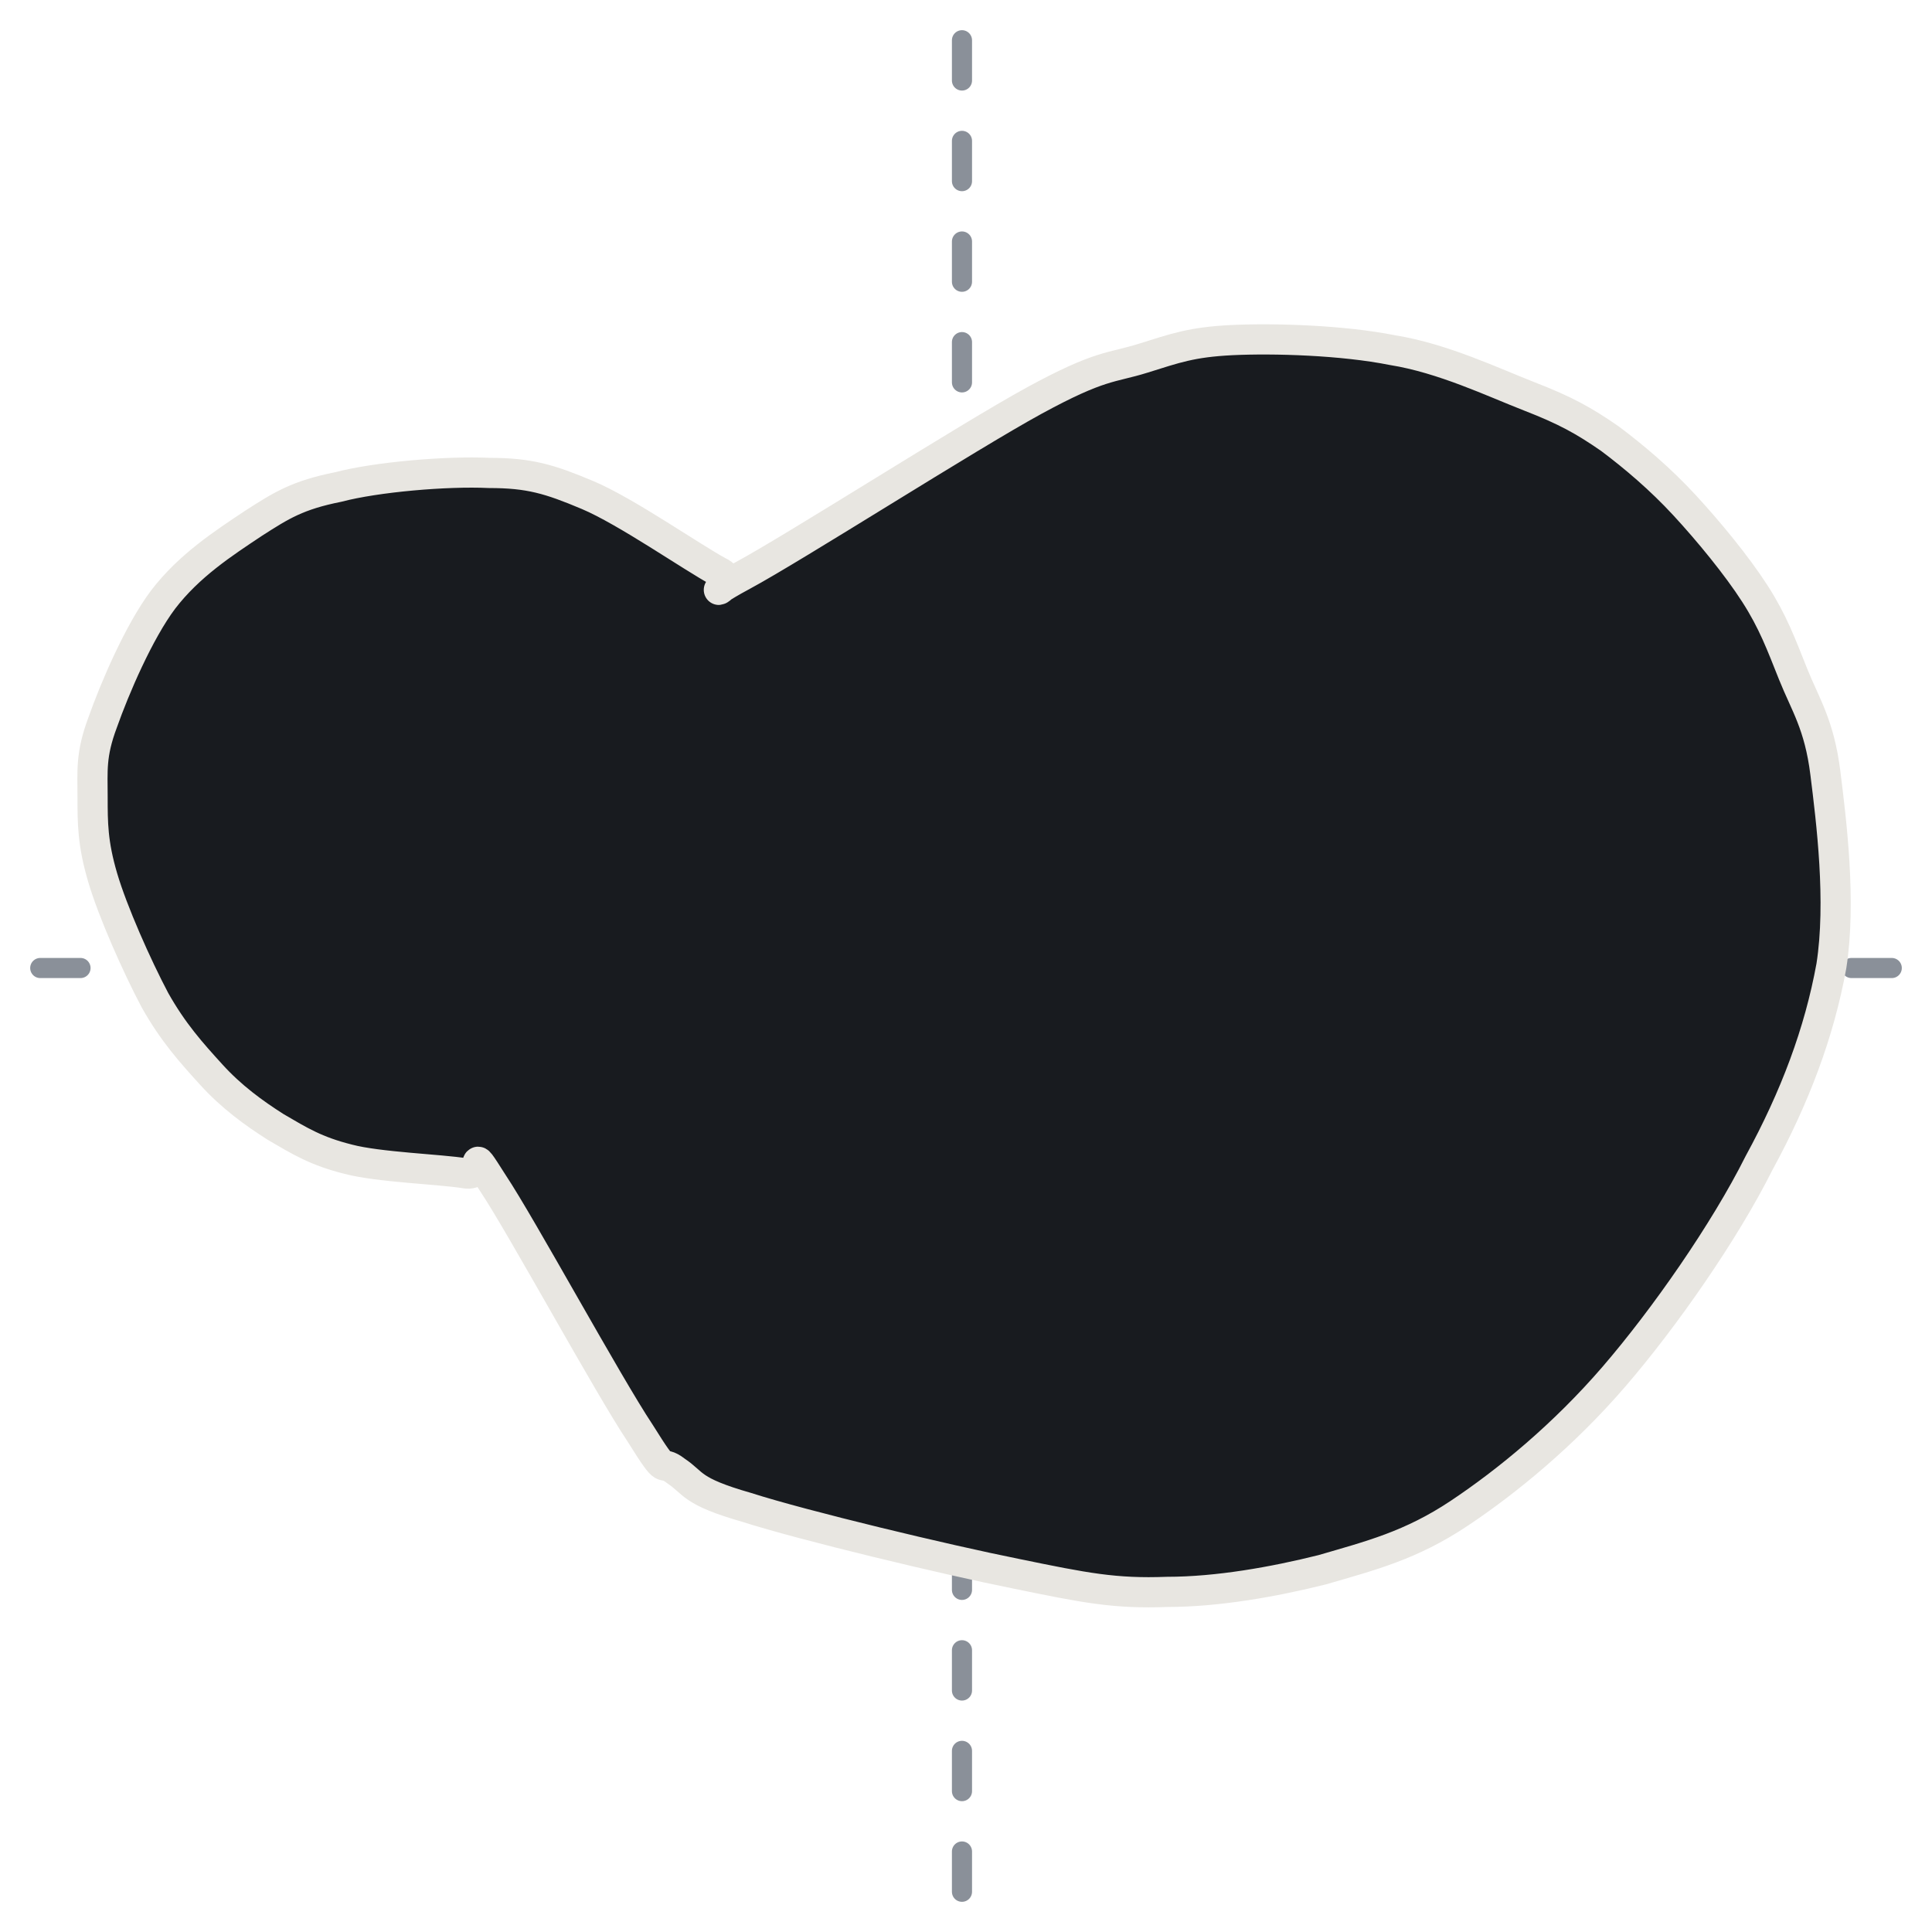
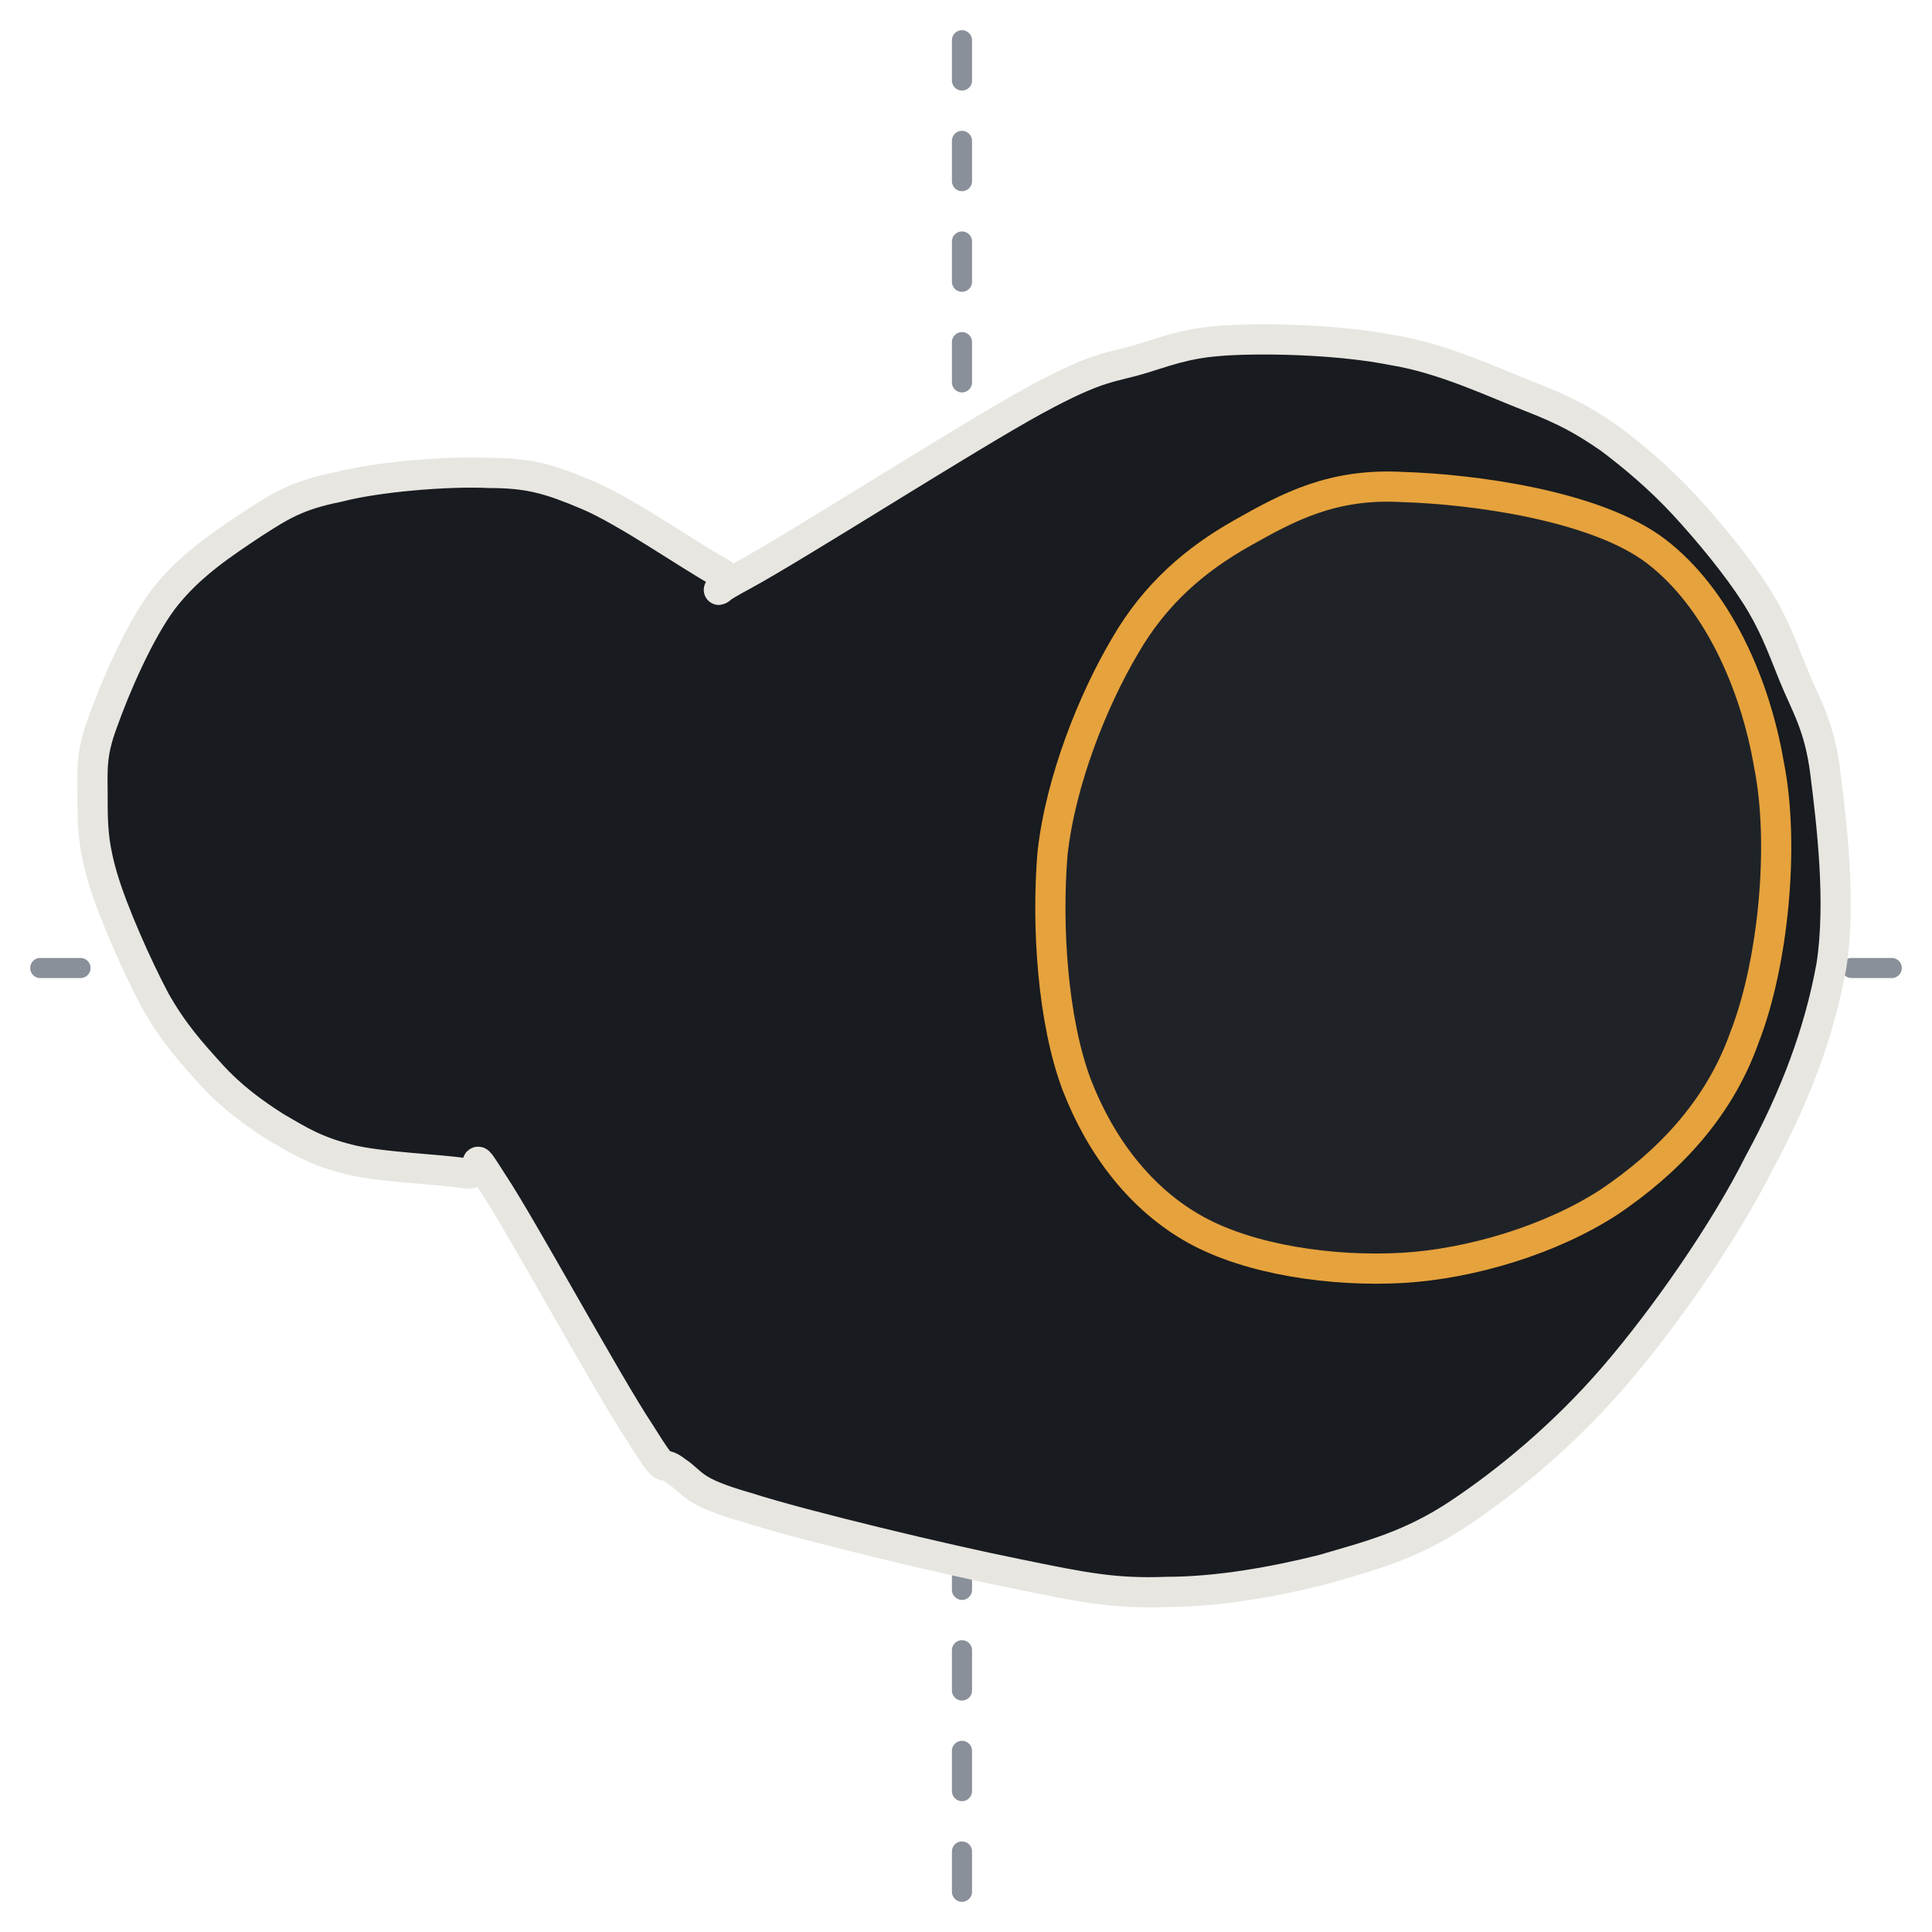
<svg xmlns="http://www.w3.org/2000/svg" viewBox="0 0 96 96" width="96" height="96" role="img" aria-label="Jabra Elite 75t left earbud">
  <path d="M47.8 2.0L47.8 4.0M47.8 7.0L47.8 9.0M47.8 12.0L47.8 14.0M47.8 17.0L47.8 19.0M47.8 22.0L47.8 24.0M47.8 27.0L47.8 29.0M47.8 32.0L47.8 34.0M47.8 37.0L47.8 39.0M47.8 42.0L47.8 44.0M47.8 47.0L47.8 49.0M47.8 52.0L47.8 54.0M47.8 57.0L47.8 59.0M47.8 62.0L47.8 64.0M47.8 67.0L47.8 69.0M47.8 72.0L47.8 74.0M47.8 77.0L47.8 79.0M47.8 82.0L47.8 84.0M47.8 87.0L47.8 89.0M47.8 92.0L47.8 94.0M2.0 48.1L4.0 48.1M7.0 48.1L9.0 48.1M12.0 48.1L14.0 48.1M17.0 48.1L19.0 48.1M22.0 48.1L24.0 48.1M27.0 48.1L29.0 48.1M32.0 48.1L34.0 48.1M37.0 48.1L39.0 48.1M42.0 48.1L44.0 48.1M47.0 48.1L49.0 48.1M52.0 48.1L54.0 48.1M57.0 48.1L59.0 48.1M62.0 48.1L64.0 48.1M67.0 48.1L69.0 48.1M72.0 48.1L74.0 48.1M77.0 48.1L79.0 48.1M82.0 48.1L84.0 48.1M87.0 48.1L89.0 48.1M92.0 48.1L94.0 48.1" fill="none" stroke="#8A9099" stroke-width="1.0" stroke-linecap="round" stroke-linejoin="round" />
  <path d="M61.2 16.9C63.3 16.8 66.7 16.9 69.2 17.4C71.7 17.8 74.2 19.0 76.0 19.7C77.8 20.4 78.7 20.9 80.0 21.8C81.2 22.7 82.5 23.8 83.7 25.1C84.9 26.4 86.3 28.1 87.2 29.5C88.1 30.9 88.5 32.0 89.1 33.5C89.7 35.0 90.4 36.0 90.7 38.4C91.0 40.8 91.5 44.8 91.0 48.0C90.4 51.3 89.2 54.5 87.4 57.8C85.7 61.2 82.7 65.5 80.2 68.4C77.7 71.3 74.9 73.6 72.5 75.2C70.1 76.8 68.1 77.3 65.7 78.0C63.3 78.6 60.5 79.1 58.0 79.1C55.4 79.2 53.9 78.9 50.5 78.2C47.0 77.5 39.9 75.8 37.1 74.9C34.3 74.1 34.5 73.7 33.6 73.1C32.7 72.4 33.3 73.6 31.8 71.2C30.2 68.8 25.9 60.9 24.5 58.8C23.1 56.6 24.3 58.5 23.1 58.3C21.9 58.1 18.8 58.0 17.3 57.6C15.7 57.2 14.9 56.7 13.7 56.0C12.6 55.3 11.5 54.5 10.5 53.4C9.5 52.3 8.6 51.3 7.7 49.7C6.8 48.0 5.6 45.3 5.1 43.6C4.6 41.9 4.6 40.9 4.6 39.6C4.6 38.3 4.5 37.5 5.1 35.9C5.7 34.2 6.9 31.4 8.1 29.8C9.4 28.1 11.1 27.0 12.6 26.0C14.0 25.1 14.8 24.6 16.8 24.2C18.7 23.7 22.2 23.4 24.3 23.5C26.3 23.5 27.3 23.8 29.2 24.6C31.1 25.4 34.4 27.7 35.7 28.4C37.0 29.0 34.3 30.0 36.9 28.6C39.5 27.2 48.1 21.7 51.4 19.9C54.7 18.1 55.2 18.3 56.8 17.8C58.4 17.3 59.2 17.0 61.2 16.9Z" fill="#181B1F" stroke="#E8E6E1" stroke-width="1.5" stroke-linecap="round" stroke-linejoin="round" />
+   <path d="M69.7 24.2C73.1 24.3 79.3 25.1 82.3 27.4C85.3 29.7 87.2 33.9 87.9 38.0C88.7 42.0 88.1 47.9 86.7 51.5C85.4 55.2 82.8 57.8 80.0 59.7C77.1 61.6 73.1 62.8 69.7 63.0C66.2 63.2 62.1 62.6 59.4 61.1C56.7 59.6 54.7 57.0 53.5 53.9C52.3 50.7 52.0 46.0 52.3 42.4C52.7 38.8 54.3 34.8 55.9 32.1C57.4 29.5 59.4 27.8 61.7 26.5C64.0 25.2 66.2 24.0 69.7 24.2Z" fill="#1F2328" stroke="#E6A23C" stroke-width="1.5" stroke-linecap="round" stroke-linejoin="round" />
</svg>
